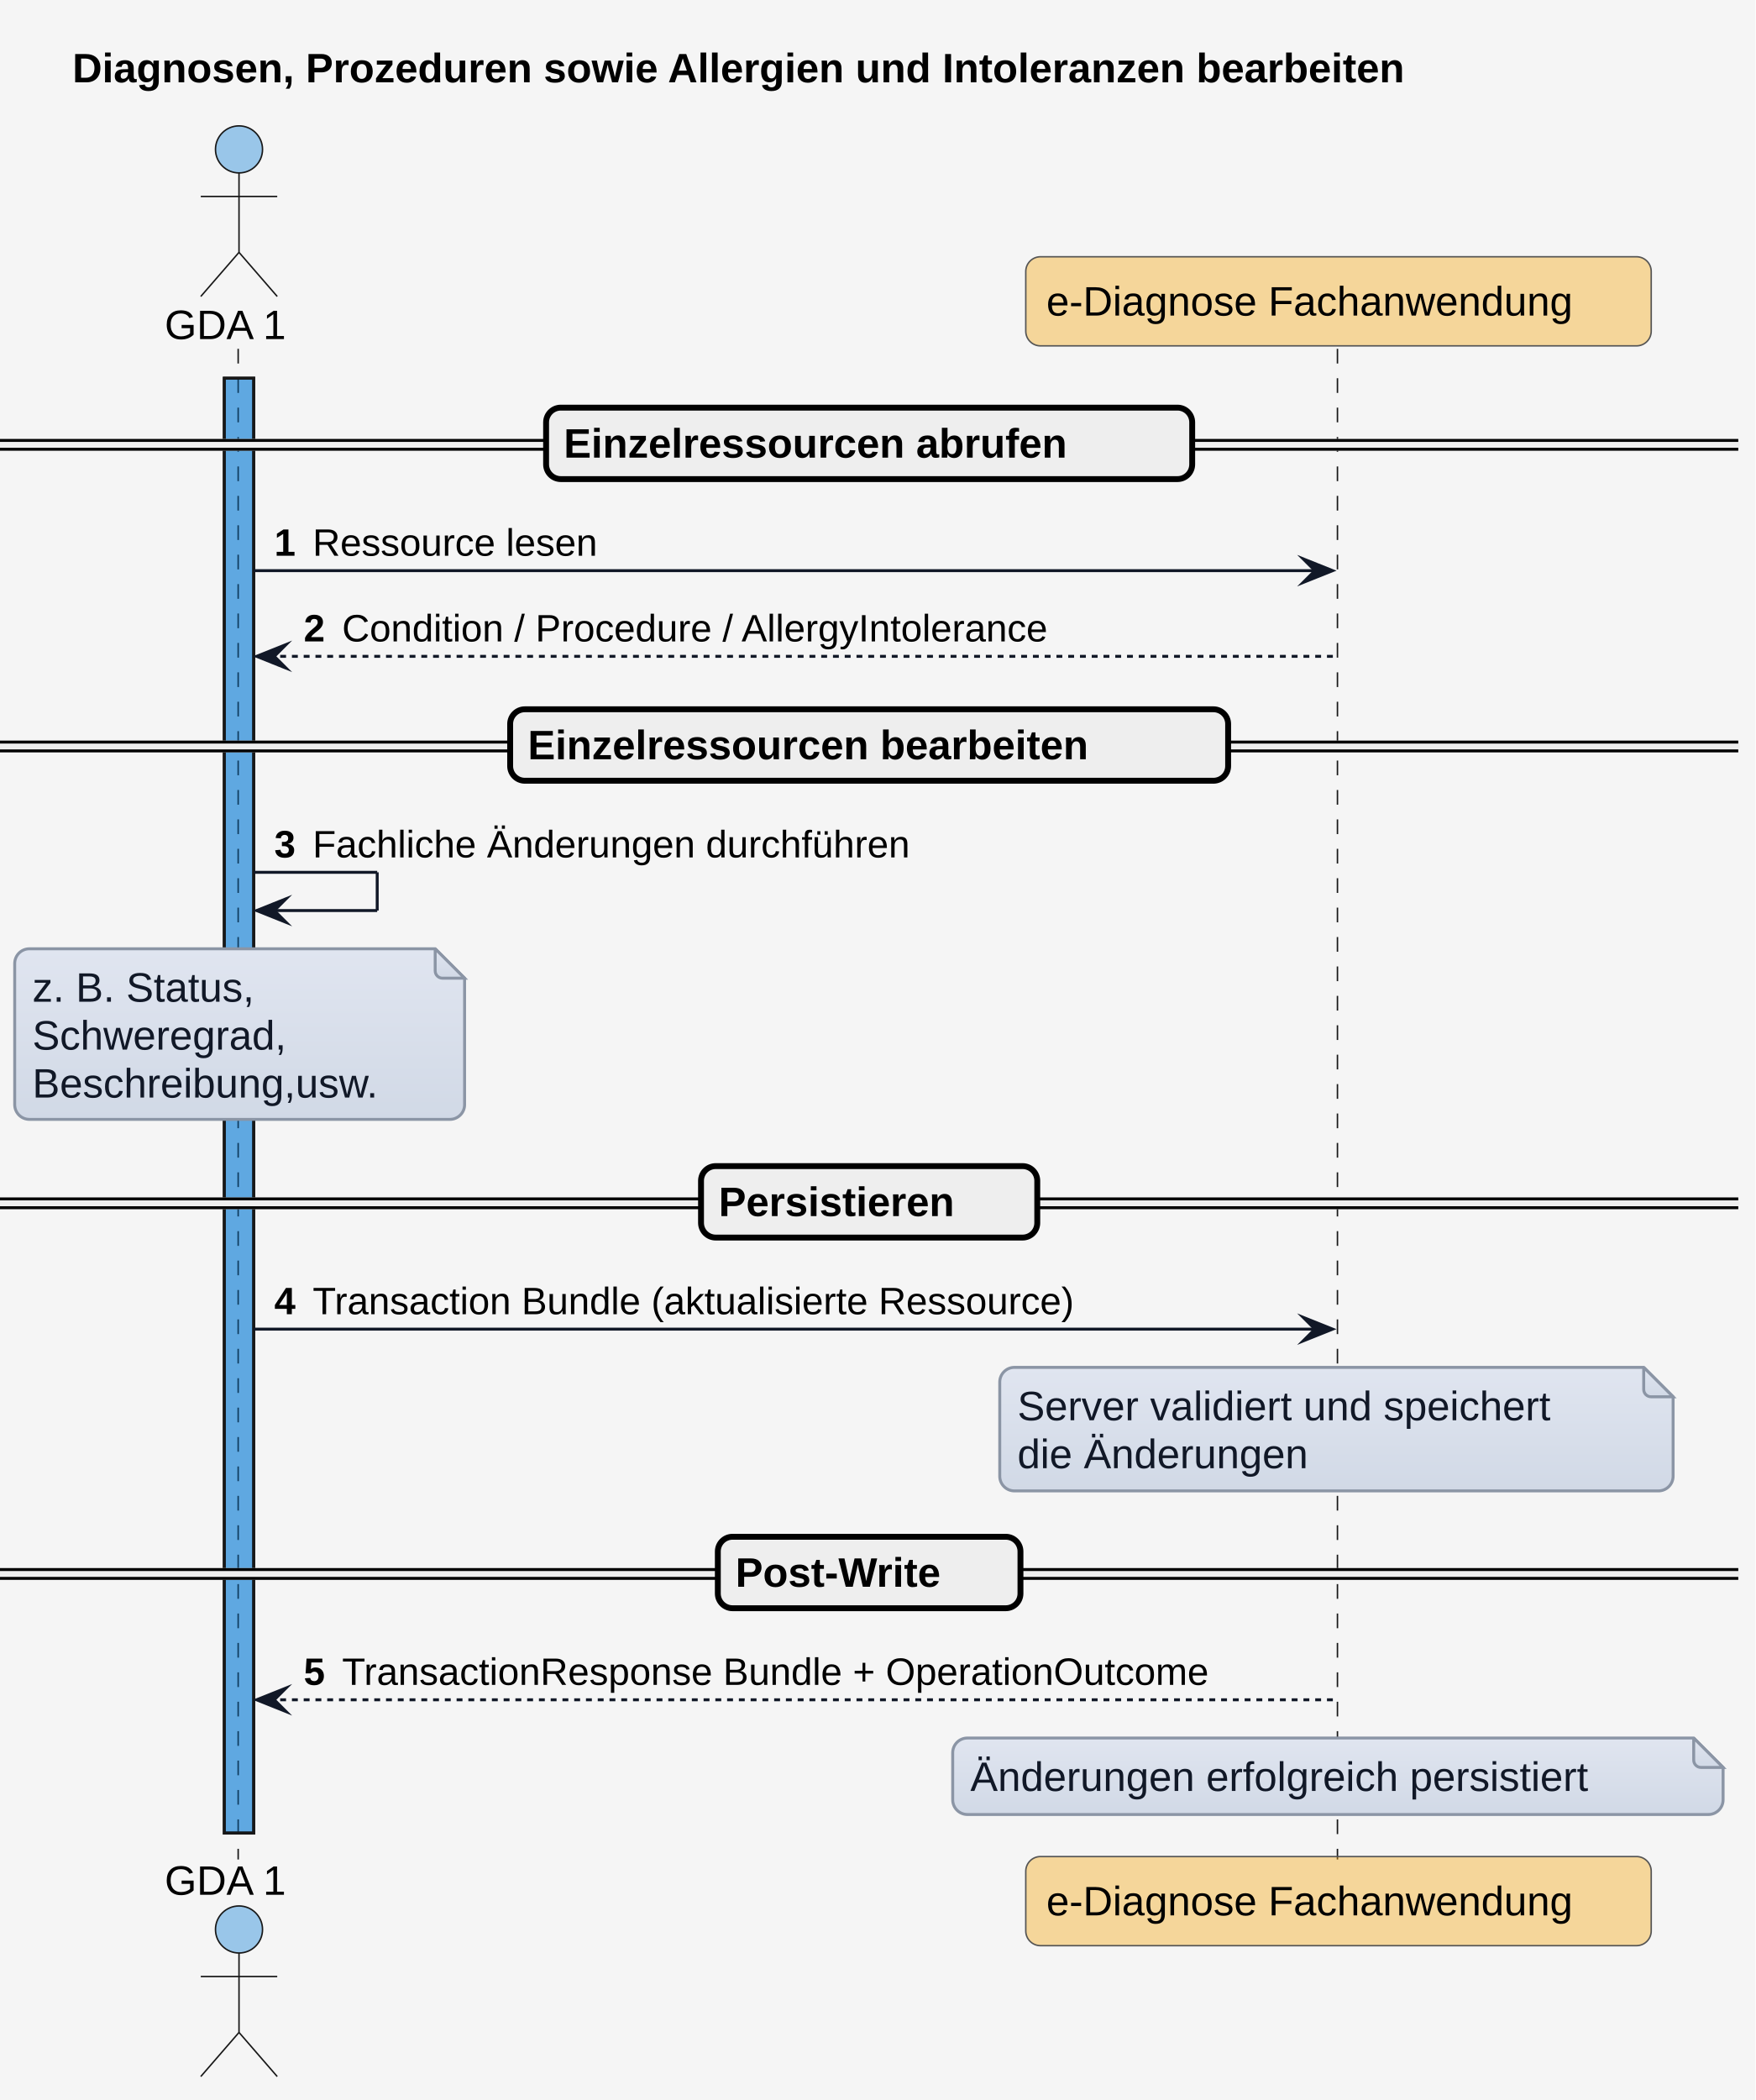
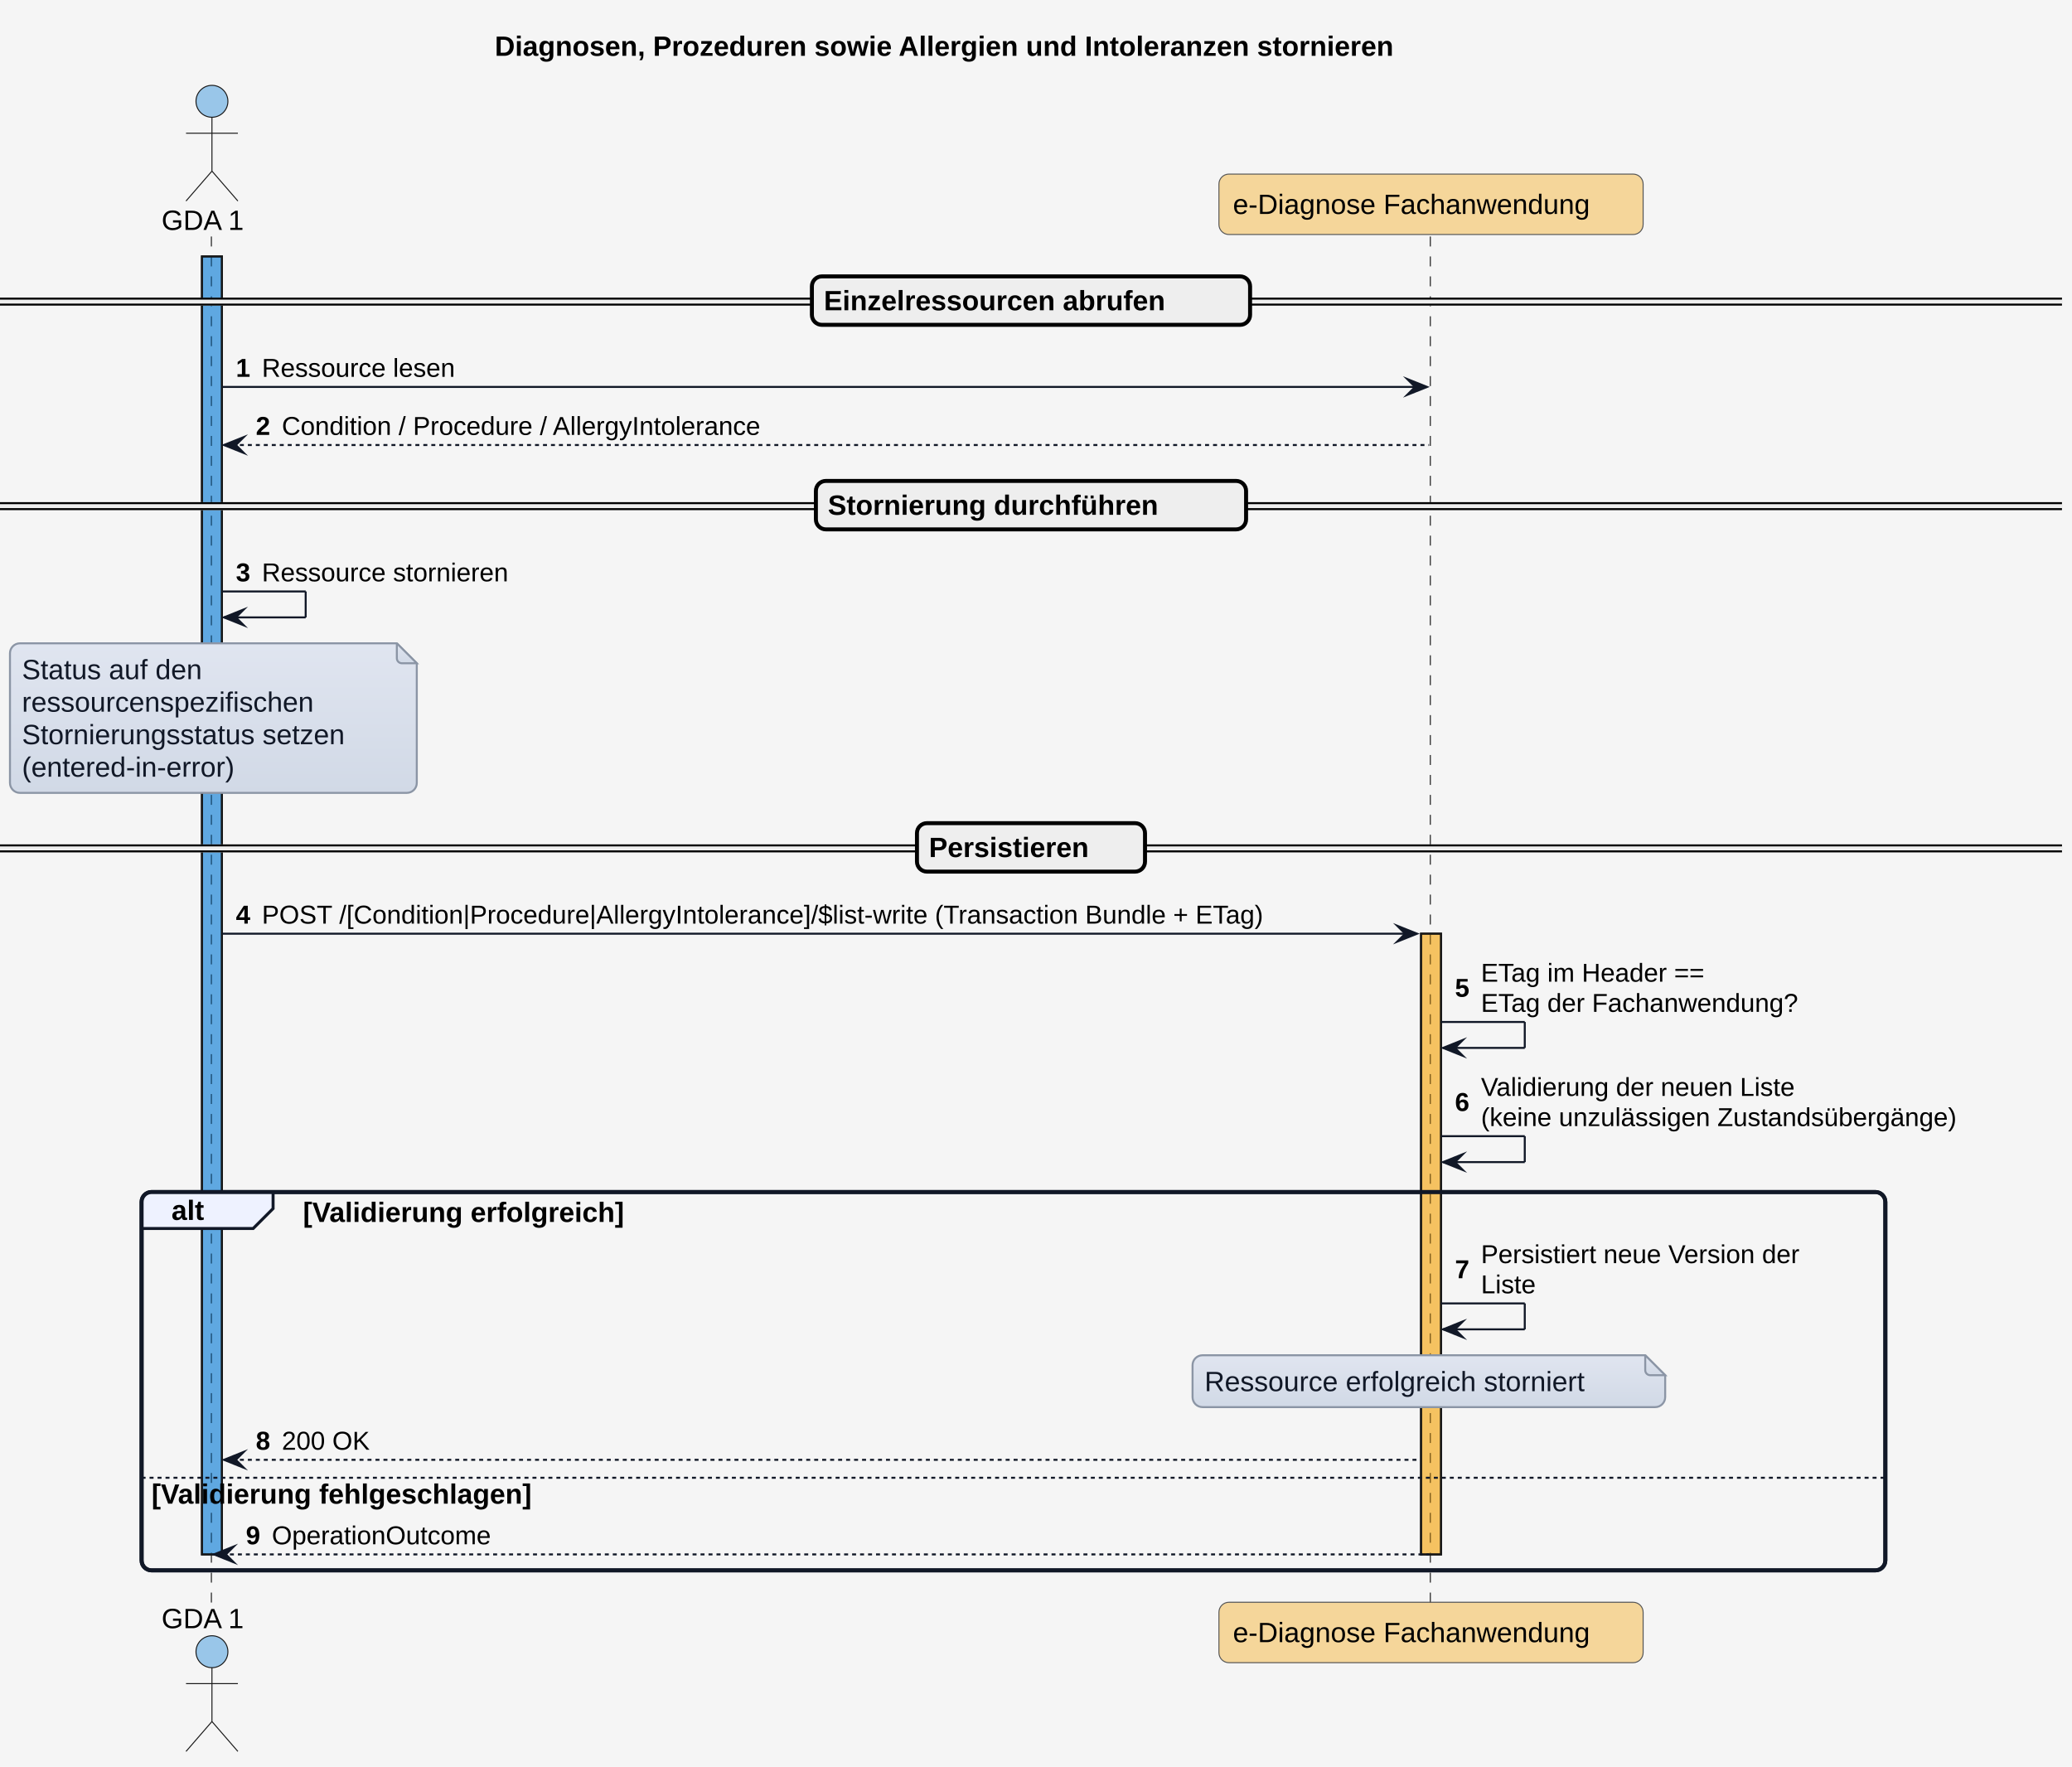
- <svg xmlns="http://www.w3.org/2000/svg" version="1.1" data-diagram-type="SEQUENCE" style="width:597px;height:714px;background:#F5F5F5;" width="597px" height="714px" viewBox="0 0 597 714" zoomAndPan="magnify" preserveAspectRatio="none" contentStyleType="text/css">
+ <svg xmlns="http://www.w3.org/2000/svg" version="1.1" data-diagram-type="SEQUENCE" style="width:1039px;height:886px;background:#F5F5F5;" width="1039px" height="886px" viewBox="0 0 1039 886" zoomAndPan="magnify" preserveAspectRatio="none" contentStyleType="text/css">
  <defs>
-     <linearGradient x1="50%" y1="0%" x2="50%" y2="100%" id="g1ey7gijoo7t1e0">
+     <linearGradient x1="50%" y1="0%" x2="50%" y2="100%" id="gwarg0m7oswxn0">
      <stop stop-color="#E0E5F0" offset="0%" />
      <stop stop-color="#D1D9E6" offset="100%" />
    </linearGradient>
  </defs>
  <g>
-     <rect x="0" y="0" width="597" height="714" fill="#F5F5F5" style="stroke:none;stroke-width:1;" />
+     <rect x="0" y="0" width="1039" height="886" fill="#F5F5F5" style="stroke:none;stroke-width:1;" />
    <g class="title" data-source-line="1">
-       <text x="24.629" y="27.995" fill="#000000" font-size="14" lengthAdjust="spacing" textLength="540.907" font-weight="700" font-family="'Arial'">Diagnosen, Prozeduren sowie Allergien und Intoleranzen bearbeiten</text>
+       <text x="248.115" y="27.995" fill="#000000" font-size="14" lengthAdjust="spacing" textLength="536.744" font-weight="700" font-family="'Arial'">Diagnosen, Prozeduren sowie Allergien und Intoleranzen stornieren</text>
    </g>
    <g>
-       <rect x="76.282" y="128.594" width="10" height="494.633" fill="#0078D4" fill-opacity="0.376" style="stroke:#181818;stroke-width:1;" />
+       <rect x="101.282" y="128.594" width="10" height="650.859" fill="#0078D4" fill-opacity="0.376" style="stroke:#181818;stroke-width:1;" />
    </g>
+     <g>
+       <rect x="712.591" y="468.203" width="10" height="311.25" fill="#F5A403" fill-opacity="0.376" style="stroke:#181818;stroke-width:1;" />
+     </g>
+     <rect x="71" y="597.734" width="874.405" height="189.719" fill="none" style="stroke:#111827;stroke-width:2;" rx="5" ry="5" />
    <g class="participant-lifeline" data-qualified-name="GDA_1" data-entity-uid="part1" id="part1-lifeline" data-source-line="50">
      <g>
-         <rect x="77.282" y="118.594" width="8" height="513.633" fill="#000000" fill-opacity="0" />
-         <line x1="81" y1="118.594" x2="81" y2="632.227" style="stroke:#181818;stroke-width:0.5;stroke-dasharray:5,5;" />
+         <rect x="102.282" y="118.594" width="8" height="685.859" fill="#000000" fill-opacity="0" />
+         <line x1="106" y1="118.594" x2="106" y2="804.453" style="stroke:#181818;stroke-width:0.5;stroke-dasharray:5,5;" />
      </g>
    </g>
    <g class="participant-lifeline" data-qualified-name="eDiag_FA" data-entity-uid="part2" id="part2-lifeline" data-source-line="51">
      <g>
-         <rect x="451.202" y="118.594" width="8" height="513.633" fill="#000000" fill-opacity="0" />
-         <line x1="454.848" y1="118.594" x2="454.848" y2="632.227" style="stroke:#181818;stroke-width:0.5;stroke-dasharray:5,5;" />
+         <rect x="713.591" y="118.594" width="8" height="685.859" fill="#000000" fill-opacity="0" />
+         <line x1="717.238" y1="118.594" x2="717.238" y2="804.453" style="stroke:#181818;stroke-width:0.5;stroke-dasharray:5,5;" />
      </g>
    </g>
    <g class="participant participant-head" data-qualified-name="GDA_1" data-entity-uid="part1" id="part1-head" data-source-line="50">
-       <text x="56" y="115.292" fill="#000000" font-size="14" lengthAdjust="spacing" textLength="44.563" font-family="'Arial'">GDA 1</text>
-       <ellipse cx="81.282" cy="50.797" rx="8" ry="8" fill="#0078D4" fill-opacity="0.376" style="stroke:#181818;stroke-width:0.5;" />
-       <path d="M81.282,58.797 L81.282,85.797 M68.282,66.797 L94.282,66.797 M81.282,85.797 L68.282,100.797 M81.282,85.797 L94.282,100.797" style="stroke:#181818;stroke-width:0.5;" fill="none" />
+       <text x="81" y="115.292" fill="#000000" font-size="14" lengthAdjust="spacing" textLength="44.563" font-family="'Arial'">GDA 1</text>
+       <ellipse cx="106.282" cy="50.797" rx="8" ry="8" fill="#0078D4" fill-opacity="0.376" style="stroke:#181818;stroke-width:0.5;" />
+       <path d="M106.282,58.797 L106.282,85.797 M93.282,66.797 L119.282,66.797 M106.282,85.797 L93.282,100.797 M106.282,85.797 L119.282,100.797" style="stroke:#181818;stroke-width:0.5;" fill="none" />
    </g>
    <g class="participant participant-tail" data-qualified-name="GDA_1" data-entity-uid="part1" id="part1-tail" data-source-line="50">
-       <text x="56" y="644.222" fill="#000000" font-size="14" lengthAdjust="spacing" textLength="44.563" font-family="'Arial'">GDA 1</text>
-       <ellipse cx="81.282" cy="656.023" rx="8" ry="8" fill="#0078D4" fill-opacity="0.376" style="stroke:#181818;stroke-width:0.5;" />
-       <path d="M81.282,664.023 L81.282,691.023 M68.282,672.023 L94.282,672.023 M81.282,691.023 L68.282,706.023 M81.282,691.023 L94.282,706.023" style="stroke:#181818;stroke-width:0.5;" fill="none" />
+       <text x="81" y="816.448" fill="#000000" font-size="14" lengthAdjust="spacing" textLength="44.563" font-family="'Arial'">GDA 1</text>
+       <ellipse cx="106.282" cy="828.25" rx="8" ry="8" fill="#0078D4" fill-opacity="0.376" style="stroke:#181818;stroke-width:0.5;" />
+       <path d="M106.282,836.25 L106.282,863.25 M93.282,844.25 L119.282,844.25 M106.282,863.25 L93.282,878.25 M106.282,863.25 L119.282,878.25" style="stroke:#181818;stroke-width:0.5;" fill="none" />
    </g>
    <g class="participant participant-head" data-qualified-name="eDiag_FA" data-entity-uid="part2" id="part2-head" data-source-line="51">
-       <rect x="348.848" y="87.297" width="212.707" height="30.297" fill="#F5A403" fill-opacity="0.376" style="stroke:#555555;stroke-width:0.5;" rx="5" ry="5" />
-       <text x="355.848" y="107.292" fill="#000000" font-size="14" lengthAdjust="spacing" textLength="198.707" font-family="'Arial'">e-Diagnose Fachanwendung</text>
+       <rect x="611.238" y="87.297" width="212.707" height="30.297" fill="#F5A403" fill-opacity="0.376" style="stroke:#555555;stroke-width:0.5;" rx="5" ry="5" />
+       <text x="618.238" y="107.292" fill="#000000" font-size="14" lengthAdjust="spacing" textLength="198.707" font-family="'Arial'">e-Diagnose Fachanwendung</text>
    </g>
    <g class="participant participant-tail" data-qualified-name="eDiag_FA" data-entity-uid="part2" id="part2-tail" data-source-line="51">
-       <rect x="348.848" y="631.227" width="212.707" height="30.297" fill="#F5A403" fill-opacity="0.376" style="stroke:#555555;stroke-width:0.5;" rx="5" ry="5" />
-       <text x="355.848" y="651.222" fill="#000000" font-size="14" lengthAdjust="spacing" textLength="198.707" font-family="'Arial'">e-Diagnose Fachanwendung</text>
+       <rect x="611.238" y="803.453" width="212.707" height="30.297" fill="#F5A403" fill-opacity="0.376" style="stroke:#555555;stroke-width:0.5;" rx="5" ry="5" />
+       <text x="618.238" y="823.448" fill="#000000" font-size="14" lengthAdjust="spacing" textLength="198.707" font-family="'Arial'">e-Diagnose Fachanwendung</text>
    </g>
    <g>
-       <rect x="76.282" y="128.594" width="10" height="494.633" fill="#0078D4" fill-opacity="0.376" style="stroke:#181818;stroke-width:1;" />
+       <rect x="101.282" y="128.594" width="10" height="650.859" fill="#0078D4" fill-opacity="0.376" style="stroke:#181818;stroke-width:1;" />
    </g>
-     <rect x="0" y="149.742" width="591.165" height="3" fill="#EEEEEE" style="stroke:#EEEEEE;stroke-width:1;" rx="5" ry="5" />
-     <line x1="0" y1="149.742" x2="591.165" y2="149.742" style="stroke:#000000;stroke-width:1;" />
-     <line x1="0" y1="152.742" x2="591.165" y2="152.742" style="stroke:#000000;stroke-width:1;" />
-     <rect x="185.719" y="138.594" width="219.727" height="24.297" fill="#EEEEEE" style="stroke:#000000;stroke-width:2;" rx="5" ry="5" />
-     <text x="191.719" y="155.589" fill="#000000" font-size="14" lengthAdjust="spacing" textLength="200.853" font-weight="700" font-family="'Arial'">Einzelressourcen abrufen</text>
+     <g>
+       <rect x="712.591" y="468.203" width="10" height="311.25" fill="#F5A403" fill-opacity="0.376" style="stroke:#181818;stroke-width:1;" />
+     </g>
+     <rect x="0" y="149.742" width="1033.974" height="3" fill="#EEEEEE" style="stroke:#EEEEEE;stroke-width:1;" rx="5" ry="5" />
+     <line x1="0" y1="149.742" x2="1033.974" y2="149.742" style="stroke:#000000;stroke-width:1;" />
+     <line x1="0" y1="152.742" x2="1033.974" y2="152.742" style="stroke:#000000;stroke-width:1;" />
+     <rect x="407.123" y="138.594" width="219.727" height="24.297" fill="#EEEEEE" style="stroke:#000000;stroke-width:2;" rx="5" ry="5" />
+     <text x="413.123" y="155.589" fill="#000000" font-size="14" lengthAdjust="spacing" textLength="200.853" font-weight="700" font-family="'Arial'">Einzelressourcen abrufen</text>
    <g class="message" data-entity-1="part1" data-entity-2="part2" id="msg1" data-source-line="58">
-       <polygon points="443.202,190.023,453.202,194.023,443.202,198.023,447.202,194.023" fill="#111827" style="stroke:#111827;stroke-width:1;stroke-linejoin:miter;stroke-miterlimit:10;" />
-       <line x1="86.282" y1="194.023" x2="449.202" y2="194.023" style="stroke:#111827;stroke-width:1;" />
-       <text x="93.282" y="188.958" fill="#000000" font-size="13" lengthAdjust="spacing" textLength="9.045" font-weight="700" font-family="'Arial'">1</text>
-       <text x="106.327" y="188.958" fill="#000000" font-size="13" lengthAdjust="spacing" textLength="106.012" font-family="'Arial'">Ressource lesen</text>
+       <polygon points="705.591,190.023,715.591,194.023,705.591,198.023,709.591,194.023" fill="#111827" style="stroke:#111827;stroke-width:1;stroke-linejoin:miter;stroke-miterlimit:10;" />
+       <line x1="111.282" y1="194.023" x2="711.591" y2="194.023" style="stroke:#111827;stroke-width:1;" />
+       <text x="118.282" y="188.958" fill="#000000" font-size="13" lengthAdjust="spacing" textLength="9.045" font-weight="700" font-family="'Arial'">1</text>
+       <text x="131.327" y="188.958" fill="#000000" font-size="13" lengthAdjust="spacing" textLength="106.012" font-family="'Arial'">Ressource lesen</text>
    </g>
    <g class="message" data-entity-1="part2" data-entity-2="part1" id="msg2" data-source-line="60">
-       <polygon points="97.282,219.156,87.282,223.156,97.282,227.156,93.282,223.156" fill="#111827" style="stroke:#111827;stroke-width:1;stroke-linejoin:miter;stroke-miterlimit:10;" />
-       <line x1="91.282" y1="223.156" x2="454.202" y2="223.156" style="stroke:#111827;stroke-width:1;stroke-dasharray:2,2;" />
-       <text x="103.282" y="218.09" fill="#000000" font-size="13" lengthAdjust="spacing" textLength="9.045" font-weight="700" font-family="'Arial'">2</text>
-       <text x="116.327" y="218.09" fill="#000000" font-size="13" lengthAdjust="spacing" textLength="272.276" font-family="'Arial'">Condition / Procedure / AllergyIntolerance</text>
+       <polygon points="122.282,219.156,112.282,223.156,122.282,227.156,118.282,223.156" fill="#111827" style="stroke:#111827;stroke-width:1;stroke-linejoin:miter;stroke-miterlimit:10;" />
+       <line x1="116.282" y1="223.156" x2="716.591" y2="223.156" style="stroke:#111827;stroke-width:1;stroke-dasharray:2,2;" />
+       <text x="128.282" y="218.09" fill="#000000" font-size="13" lengthAdjust="spacing" textLength="9.045" font-weight="700" font-family="'Arial'">2</text>
+       <text x="141.327" y="218.09" fill="#000000" font-size="13" lengthAdjust="spacing" textLength="272.276" font-family="'Arial'">Condition / Procedure / AllergyIntolerance</text>
    </g>
-     <rect x="0" y="252.305" width="591.165" height="3" fill="#EEEEEE" style="stroke:#EEEEEE;stroke-width:1;" rx="5" ry="5" />
-     <line x1="0" y1="252.305" x2="591.165" y2="252.305" style="stroke:#000000;stroke-width:1;" />
-     <line x1="0" y1="255.305" x2="591.165" y2="255.305" style="stroke:#000000;stroke-width:1;" />
-     <rect x="173.496" y="241.156" width="244.173" height="24.297" fill="#EEEEEE" style="stroke:#000000;stroke-width:2;" rx="5" ry="5" />
-     <text x="179.496" y="258.151" fill="#000000" font-size="14" lengthAdjust="spacing" textLength="225.299" font-weight="700" font-family="'Arial'">Einzelressourcen bearbeiten</text>
+     <rect x="0" y="252.305" width="1033.974" height="3" fill="#EEEEEE" style="stroke:#EEEEEE;stroke-width:1;" rx="5" ry="5" />
+     <line x1="0" y1="252.305" x2="1033.974" y2="252.305" style="stroke:#000000;stroke-width:1;" />
+     <line x1="0" y1="255.305" x2="1033.974" y2="255.305" style="stroke:#000000;stroke-width:1;" />
+     <rect x="409.13" y="241.156" width="215.715" height="24.297" fill="#EEEEEE" style="stroke:#000000;stroke-width:2;" rx="5" ry="5" />
+     <text x="415.13" y="258.151" fill="#000000" font-size="14" lengthAdjust="spacing" textLength="196.841" font-weight="700" font-family="'Arial'">Stornierung durchführen</text>
    <g class="message" data-entity-1="part1" data-entity-2="part1" id="msg3" data-source-line="64">
-       <line x1="86.282" y1="296.586" x2="128.282" y2="296.586" style="stroke:#111827;stroke-width:1;" />
-       <line x1="128.282" y1="296.586" x2="128.282" y2="309.586" style="stroke:#111827;stroke-width:1;" />
-       <line x1="87.282" y1="309.586" x2="128.282" y2="309.586" style="stroke:#111827;stroke-width:1;" />
-       <polygon points="97.282,305.586,87.282,309.586,97.282,313.586,93.282,309.586" fill="#111827" style="stroke:#111827;stroke-width:1;stroke-linejoin:miter;stroke-miterlimit:10;" />
-       <text x="93.282" y="291.52" fill="#000000" font-size="13" lengthAdjust="spacing" textLength="9.045" font-weight="700" font-family="'Arial'">3</text>
-       <text x="106.327" y="291.52" fill="#000000" font-size="13" lengthAdjust="spacing" textLength="229.258" font-family="'Arial'">Fachliche Änderungen durchführen</text>
+       <line x1="111.282" y1="296.586" x2="153.282" y2="296.586" style="stroke:#111827;stroke-width:1;" />
+       <line x1="153.282" y1="296.586" x2="153.282" y2="309.586" style="stroke:#111827;stroke-width:1;" />
+       <line x1="112.282" y1="309.586" x2="153.282" y2="309.586" style="stroke:#111827;stroke-width:1;" />
+       <polygon points="122.282,305.586,112.282,309.586,122.282,313.586,118.282,309.586" fill="#111827" style="stroke:#111827;stroke-width:1;stroke-linejoin:miter;stroke-miterlimit:10;" />
+       <text x="118.282" y="291.52" fill="#000000" font-size="13" lengthAdjust="spacing" textLength="9.045" font-weight="700" font-family="'Arial'">3</text>
+       <text x="131.327" y="291.52" fill="#000000" font-size="13" lengthAdjust="spacing" textLength="137.992" font-family="'Arial'">Ressource stornieren</text>
    </g>
-     <path d="M5,327.586 L5,375.586 A5,5 0 0 0 10,380.586 L153,380.586 A5,5 0 0 0 158,375.586 L158,332.586 L148,322.586 L10,322.586 A5,5 0 0 0 5,327.586" style="stroke:#8B95A5;stroke-width:1;" fill="url(#g1ey7gijoo7t1e0)" />
-     <path d="M148,322.586 L148,330.086 A2.5,2.5 0 0 0 150.5,332.586 L158,332.586 L148,322.586" style="stroke:#8B95A5;stroke-width:1;" fill="url(#g1ey7gijoo7t1e0)" />
-     <text x="11" y="340.581" fill="#111827" font-size="14" lengthAdjust="spacing" textLength="83.815" font-family="'Arial'">z. B. Status,</text>
-     <text x="11" y="356.878" fill="#111827" font-size="14" lengthAdjust="spacing" textLength="96.448" font-family="'Arial'">Schweregrad,</text>
-     <text x="11" y="373.175" fill="#111827" font-size="14" lengthAdjust="spacing" textLength="132.378" font-family="'Arial'">Beschreibung,usw.</text>
-     <rect x="0" y="407.625" width="591.165" height="3" fill="#EEEEEE" style="stroke:#EEEEEE;stroke-width:1;" rx="5" ry="5" />
-     <line x1="0" y1="407.625" x2="591.165" y2="407.625" style="stroke:#000000;stroke-width:1;" />
-     <line x1="0" y1="410.625" x2="591.165" y2="410.625" style="stroke:#000000;stroke-width:1;" />
-     <rect x="238.407" y="396.477" width="114.352" height="24.297" fill="#EEEEEE" style="stroke:#000000;stroke-width:2;" rx="5" ry="5" />
-     <text x="244.407" y="413.472" fill="#000000" font-size="14" lengthAdjust="spacing" textLength="95.478" font-weight="700" font-family="'Arial'">Persistieren</text>
-     <g class="message" data-entity-1="part1" data-entity-2="part2" id="msg4" data-source-line="74">
-       <polygon points="443.202,447.906,453.202,451.906,443.202,455.906,447.202,451.906" fill="#111827" style="stroke:#111827;stroke-width:1;stroke-linejoin:miter;stroke-miterlimit:10;" />
-       <line x1="86.282" y1="451.906" x2="449.202" y2="451.906" style="stroke:#111827;stroke-width:1;" />
-       <text x="93.282" y="446.84" fill="#000000" font-size="13" lengthAdjust="spacing" textLength="9.045" font-weight="700" font-family="'Arial'">4</text>
-       <text x="106.327" y="446.84" fill="#000000" font-size="13" lengthAdjust="spacing" textLength="292.183" font-family="'Arial'">Transaction Bundle (aktualisierte Ressource)</text>
+     <path d="M5,327.586 L5,392.586 A5,5 0 0 0 10,397.586 L204,397.586 A5,5 0 0 0 209,392.586 L209,332.586 L199,322.586 L10,322.586 A5,5 0 0 0 5,327.586" style="stroke:#8B95A5;stroke-width:1;" fill="url(#gwarg0m7oswxn0)" />
+     <path d="M199,322.586 L199,330.086 A2.5,2.5 0 0 0 201.5,332.586 L209,332.586 L199,322.586" style="stroke:#8B95A5;stroke-width:1;" fill="url(#gwarg0m7oswxn0)" />
+     <text x="11" y="340.581" fill="#111827" font-size="14" lengthAdjust="spacing" textLength="102.266" font-family="'Arial'">Status auf den</text>
+     <text x="11" y="356.878" fill="#111827" font-size="14" lengthAdjust="spacing" textLength="163.536" font-family="'Arial'">ressourcenspezifischen</text>
+     <text x="11" y="373.175" fill="#111827" font-size="14" lengthAdjust="spacing" textLength="183.456" font-family="'Arial'">Stornierungsstatus setzen</text>
+     <text x="11" y="389.472" fill="#111827" font-size="14" lengthAdjust="spacing" textLength="123.081" font-family="'Arial'">(entered-in-error)</text>
+     <rect x="0" y="423.922" width="1033.974" height="3" fill="#EEEEEE" style="stroke:#EEEEEE;stroke-width:1;" rx="5" ry="5" />
+     <line x1="0" y1="423.922" x2="1033.974" y2="423.922" style="stroke:#000000;stroke-width:1;" />
+     <line x1="0" y1="426.922" x2="1033.974" y2="426.922" style="stroke:#000000;stroke-width:1;" />
+     <rect x="459.811" y="412.773" width="114.352" height="24.297" fill="#EEEEEE" style="stroke:#000000;stroke-width:2;" rx="5" ry="5" />
+     <text x="465.811" y="429.769" fill="#000000" font-size="14" lengthAdjust="spacing" textLength="95.478" font-weight="700" font-family="'Arial'">Persistieren</text>
+     <g class="message" data-entity-1="part1" data-entity-2="part2" id="msg4" data-source-line="75">
+       <polygon points="700.591,464.203,710.591,468.203,700.591,472.203,704.591,468.203" fill="#111827" style="stroke:#111827;stroke-width:1;stroke-linejoin:miter;stroke-miterlimit:10;" />
+       <line x1="111.282" y1="468.203" x2="706.591" y2="468.203" style="stroke:#111827;stroke-width:1;" />
+       <text x="118.282" y="463.137" fill="#000000" font-size="13" lengthAdjust="spacing" textLength="9.045" font-weight="700" font-family="'Arial'">4</text>
+       <text x="131.327" y="463.137" fill="#000000" font-size="13" lengthAdjust="spacing" textLength="569.264" font-family="'Arial'">POST /[Condition|Procedure|AllergyIntolerance]/$list-write (Transaction Bundle + ETag)</text>
    </g>
-     <path d="M340,469.906 L340,501.906 A5,5 0 0 0 345,506.906 L564,506.906 A5,5 0 0 0 569,501.906 L569,474.906 L559,464.906 L345,464.906 A5,5 0 0 0 340,469.906" style="stroke:#8B95A5;stroke-width:1;" fill="url(#g1ey7gijoo7t1e0)" />
-     <path d="M559,464.906 L559,472.406 A2.5,2.5 0 0 0 561.5,474.906 L569,474.906 L559,464.906" style="stroke:#8B95A5;stroke-width:1;" fill="url(#g1ey7gijoo7t1e0)" />
-     <text x="346" y="482.901" fill="#111827" font-size="14" lengthAdjust="spacing" textLength="208.284" font-family="'Arial'">Server validiert und speichert</text>
-     <text x="346" y="499.198" fill="#111827" font-size="14" lengthAdjust="spacing" textLength="111.665" font-family="'Arial'">die Änderungen</text>
-     <rect x="0" y="533.648" width="591.165" height="3" fill="#EEEEEE" style="stroke:#EEEEEE;stroke-width:1;" rx="5" ry="5" />
-     <line x1="0" y1="533.648" x2="591.165" y2="533.648" style="stroke:#000000;stroke-width:1;" />
-     <line x1="0" y1="536.648" x2="591.165" y2="536.648" style="stroke:#000000;stroke-width:1;" />
-     <rect x="244.122" y="522.5" width="102.922" height="24.297" fill="#EEEEEE" style="stroke:#000000;stroke-width:2;" rx="5" ry="5" />
-     <text x="250.122" y="539.495" fill="#000000" font-size="14" lengthAdjust="spacing" textLength="84.048" font-weight="700" font-family="'Arial'">Post-Write</text>
-     <g class="message" data-entity-1="part2" data-entity-2="part1" id="msg5" data-source-line="83">
-       <polygon points="97.282,573.93,87.282,577.93,97.282,581.93,93.282,577.93" fill="#111827" style="stroke:#111827;stroke-width:1;stroke-linejoin:miter;stroke-miterlimit:10;" />
-       <line x1="91.282" y1="577.93" x2="454.202" y2="577.93" style="stroke:#111827;stroke-width:1;stroke-dasharray:2,2;" />
-       <text x="103.282" y="572.864" fill="#000000" font-size="13" lengthAdjust="spacing" textLength="9.045" font-weight="700" font-family="'Arial'">5</text>
-       <text x="116.327" y="572.864" fill="#000000" font-size="13" lengthAdjust="spacing" textLength="331.875" font-family="'Arial'">TransactionResponse Bundle + OperationOutcome</text>
+     <g class="message" data-entity-1="part2" data-entity-2="part2" id="msg5" data-source-line="78">
+       <line x1="722.591" y1="512.469" x2="764.591" y2="512.469" style="stroke:#111827;stroke-width:1;" />
+       <line x1="764.591" y1="512.469" x2="764.591" y2="525.469" style="stroke:#111827;stroke-width:1;" />
+       <line x1="723.591" y1="525.469" x2="764.591" y2="525.469" style="stroke:#111827;stroke-width:1;" />
+       <polygon points="733.591,521.469,723.591,525.469,733.591,529.469,729.591,525.469" fill="#111827" style="stroke:#111827;stroke-width:1;stroke-linejoin:miter;stroke-miterlimit:10;" />
+       <text x="729.591" y="499.836" fill="#000000" font-size="13" lengthAdjust="spacing" textLength="9.045" font-weight="700" font-family="'Arial'">5</text>
+       <text x="742.637" y="492.27" fill="#000000" font-size="13" lengthAdjust="spacing" textLength="130.165" font-family="'Arial'">ETag im Header ==</text>
+       <text x="742.637" y="507.403" fill="#000000" font-size="13" lengthAdjust="spacing" textLength="176.02" font-family="'Arial'">ETag der Fachanwendung?</text>
    </g>
-     <path d="M324,595.93 L324,611.93 A5,5 0 0 0 329,616.93 L581,616.93 A5,5 0 0 0 586,611.93 L586,600.93 L576,590.93 L329,590.93 A5,5 0 0 0 324,595.93" style="stroke:#8B95A5;stroke-width:1;" fill="url(#g1ey7gijoo7t1e0)" />
-     <path d="M576,590.93 L576,598.43 A2.5,2.5 0 0 0 578.5,600.93 L586,600.93 L576,590.93" style="stroke:#8B95A5;stroke-width:1;" fill="url(#g1ey7gijoo7t1e0)" />
-     <text x="330" y="608.925" fill="#111827" font-size="14" lengthAdjust="spacing" textLength="241.165" font-family="'Arial'">Änderungen erfolgreich persistiert</text>
+     <g class="message" data-entity-1="part2" data-entity-2="part2" id="msg6" data-source-line="79">
+       <line x1="722.591" y1="569.734" x2="764.591" y2="569.734" style="stroke:#111827;stroke-width:1;" />
+       <line x1="764.591" y1="569.734" x2="764.591" y2="582.734" style="stroke:#111827;stroke-width:1;" />
+       <line x1="723.591" y1="582.734" x2="764.591" y2="582.734" style="stroke:#111827;stroke-width:1;" />
+       <polygon points="733.591,578.734,723.591,582.734,733.591,586.734,729.591,582.734" fill="#111827" style="stroke:#111827;stroke-width:1;stroke-linejoin:miter;stroke-miterlimit:10;" />
+       <text x="729.591" y="557.102" fill="#000000" font-size="13" lengthAdjust="spacing" textLength="9.045" font-weight="700" font-family="'Arial'">6</text>
+       <text x="742.637" y="549.536" fill="#000000" font-size="13" lengthAdjust="spacing" textLength="179.448" font-family="'Arial'">Validierung der neuen Liste</text>
+       <text x="742.637" y="564.668" fill="#000000" font-size="13" lengthAdjust="spacing" textLength="269.337" font-family="'Arial'">(keine unzulässigen Zustandsübergänge)</text>
+     </g>
+     <path d="M76,597.734 L136.939,597.734 L136.939,606.031 L126.939,616.031 L71,616.031 L71,602.734 A5,5 0 0 1 76,597.734" style="stroke:#111827;stroke-width:1.5;" fill="#EEF2FF" />
+     <rect x="71" y="597.734" width="874.405" height="189.719" fill="none" style="stroke:#111827;stroke-width:2;" rx="5" ry="5" />
+     <text x="86" y="611.73" fill="#000000" font-size="14" lengthAdjust="spacing" textLength="20.939" font-weight="700" font-family="'Arial'">alt</text>
+     <text x="151.939" y="612.73" fill="#000000" font-size="14" lengthAdjust="spacing" textLength="195.118" font-weight="700" font-family="'Arial'">[Validierung erfolgreich]</text>
+     <g class="message" data-entity-1="part2" data-entity-2="part2" id="msg7" data-source-line="82">
+       <line x1="722.591" y1="653.594" x2="764.591" y2="653.594" style="stroke:#111827;stroke-width:1;" />
+       <line x1="764.591" y1="653.594" x2="764.591" y2="666.594" style="stroke:#111827;stroke-width:1;" />
+       <line x1="723.591" y1="666.594" x2="764.591" y2="666.594" style="stroke:#111827;stroke-width:1;" />
+       <polygon points="733.591,662.594,723.591,666.594,733.591,670.594,729.591,666.594" fill="#111827" style="stroke:#111827;stroke-width:1;stroke-linejoin:miter;stroke-miterlimit:10;" />
+       <text x="729.591" y="640.961" fill="#000000" font-size="13" lengthAdjust="spacing" textLength="9.045" font-weight="700" font-family="'Arial'">7</text>
+       <text x="742.637" y="633.395" fill="#000000" font-size="13" lengthAdjust="spacing" textLength="180.769" font-family="'Arial'">Persistiert neue Version der</text>
+       <text x="742.637" y="648.528" fill="#000000" font-size="13" lengthAdjust="spacing" textLength="30.723" font-family="'Arial'">Liste</text>
+     </g>
+     <path d="M598,684.594 L598,700.594 A5,5 0 0 0 603,705.594 L830,705.594 A5,5 0 0 0 835,700.594 L835,689.594 L825,679.594 L603,679.594 A5,5 0 0 0 598,684.594" style="stroke:#8B95A5;stroke-width:1;" fill="url(#gwarg0m7oswxn0)" />
+     <path d="M825,679.594 L825,687.094 A2.5,2.5 0 0 0 827.5,689.594 L835,689.594 L825,679.594" style="stroke:#8B95A5;stroke-width:1;" fill="url(#gwarg0m7oswxn0)" />
+     <text x="604" y="697.589" fill="#111827" font-size="14" lengthAdjust="spacing" textLength="216.528" font-family="'Arial'">Ressource erfolgreich storniert</text>
+     <g class="message" data-entity-1="part2" data-entity-2="part1" id="msg8" data-source-line="88">
+       <polygon points="122.282,728.023,112.282,732.023,122.282,736.023,118.282,732.023" fill="#111827" style="stroke:#111827;stroke-width:1;stroke-linejoin:miter;stroke-miterlimit:10;" />
+       <line x1="116.282" y1="732.023" x2="711.591" y2="732.023" style="stroke:#111827;stroke-width:1;stroke-dasharray:2,2;" />
+       <text x="128.282" y="726.957" fill="#000000" font-size="13" lengthAdjust="spacing" textLength="9.045" font-weight="700" font-family="'Arial'">8</text>
+       <text x="141.327" y="726.957" fill="#000000" font-size="13" lengthAdjust="spacing" textLength="47.703" font-family="'Arial'">200 OK</text>
+     </g>
+     <line x1="71" y1="741.023" x2="945.405" y2="741.023" style="stroke:#111827;stroke-width:1;stroke-dasharray:2,2;" />
+     <text x="76" y="754.019" fill="#000000" font-size="14" lengthAdjust="spacing" textLength="228.922" font-weight="700" font-family="'Arial'">[Validierung fehlgeschlagen]</text>
+     <g class="message" data-entity-1="part2" data-entity-2="part1" id="msg9" data-source-line="92">
+       <polygon points="117.282,775.453,107.282,779.453,117.282,783.453,113.282,779.453" fill="#111827" style="stroke:#111827;stroke-width:1;stroke-linejoin:miter;stroke-miterlimit:10;" />
+       <line x1="111.282" y1="779.453" x2="716.591" y2="779.453" style="stroke:#111827;stroke-width:1;stroke-dasharray:2,2;" />
+       <text x="123.282" y="774.387" fill="#000000" font-size="13" lengthAdjust="spacing" textLength="9.045" font-weight="700" font-family="'Arial'">9</text>
+       <text x="136.327" y="774.387" fill="#000000" font-size="13" lengthAdjust="spacing" textLength="124.027" font-family="'Arial'">OperationOutcome</text>
+     </g>
  </g>
</svg>
